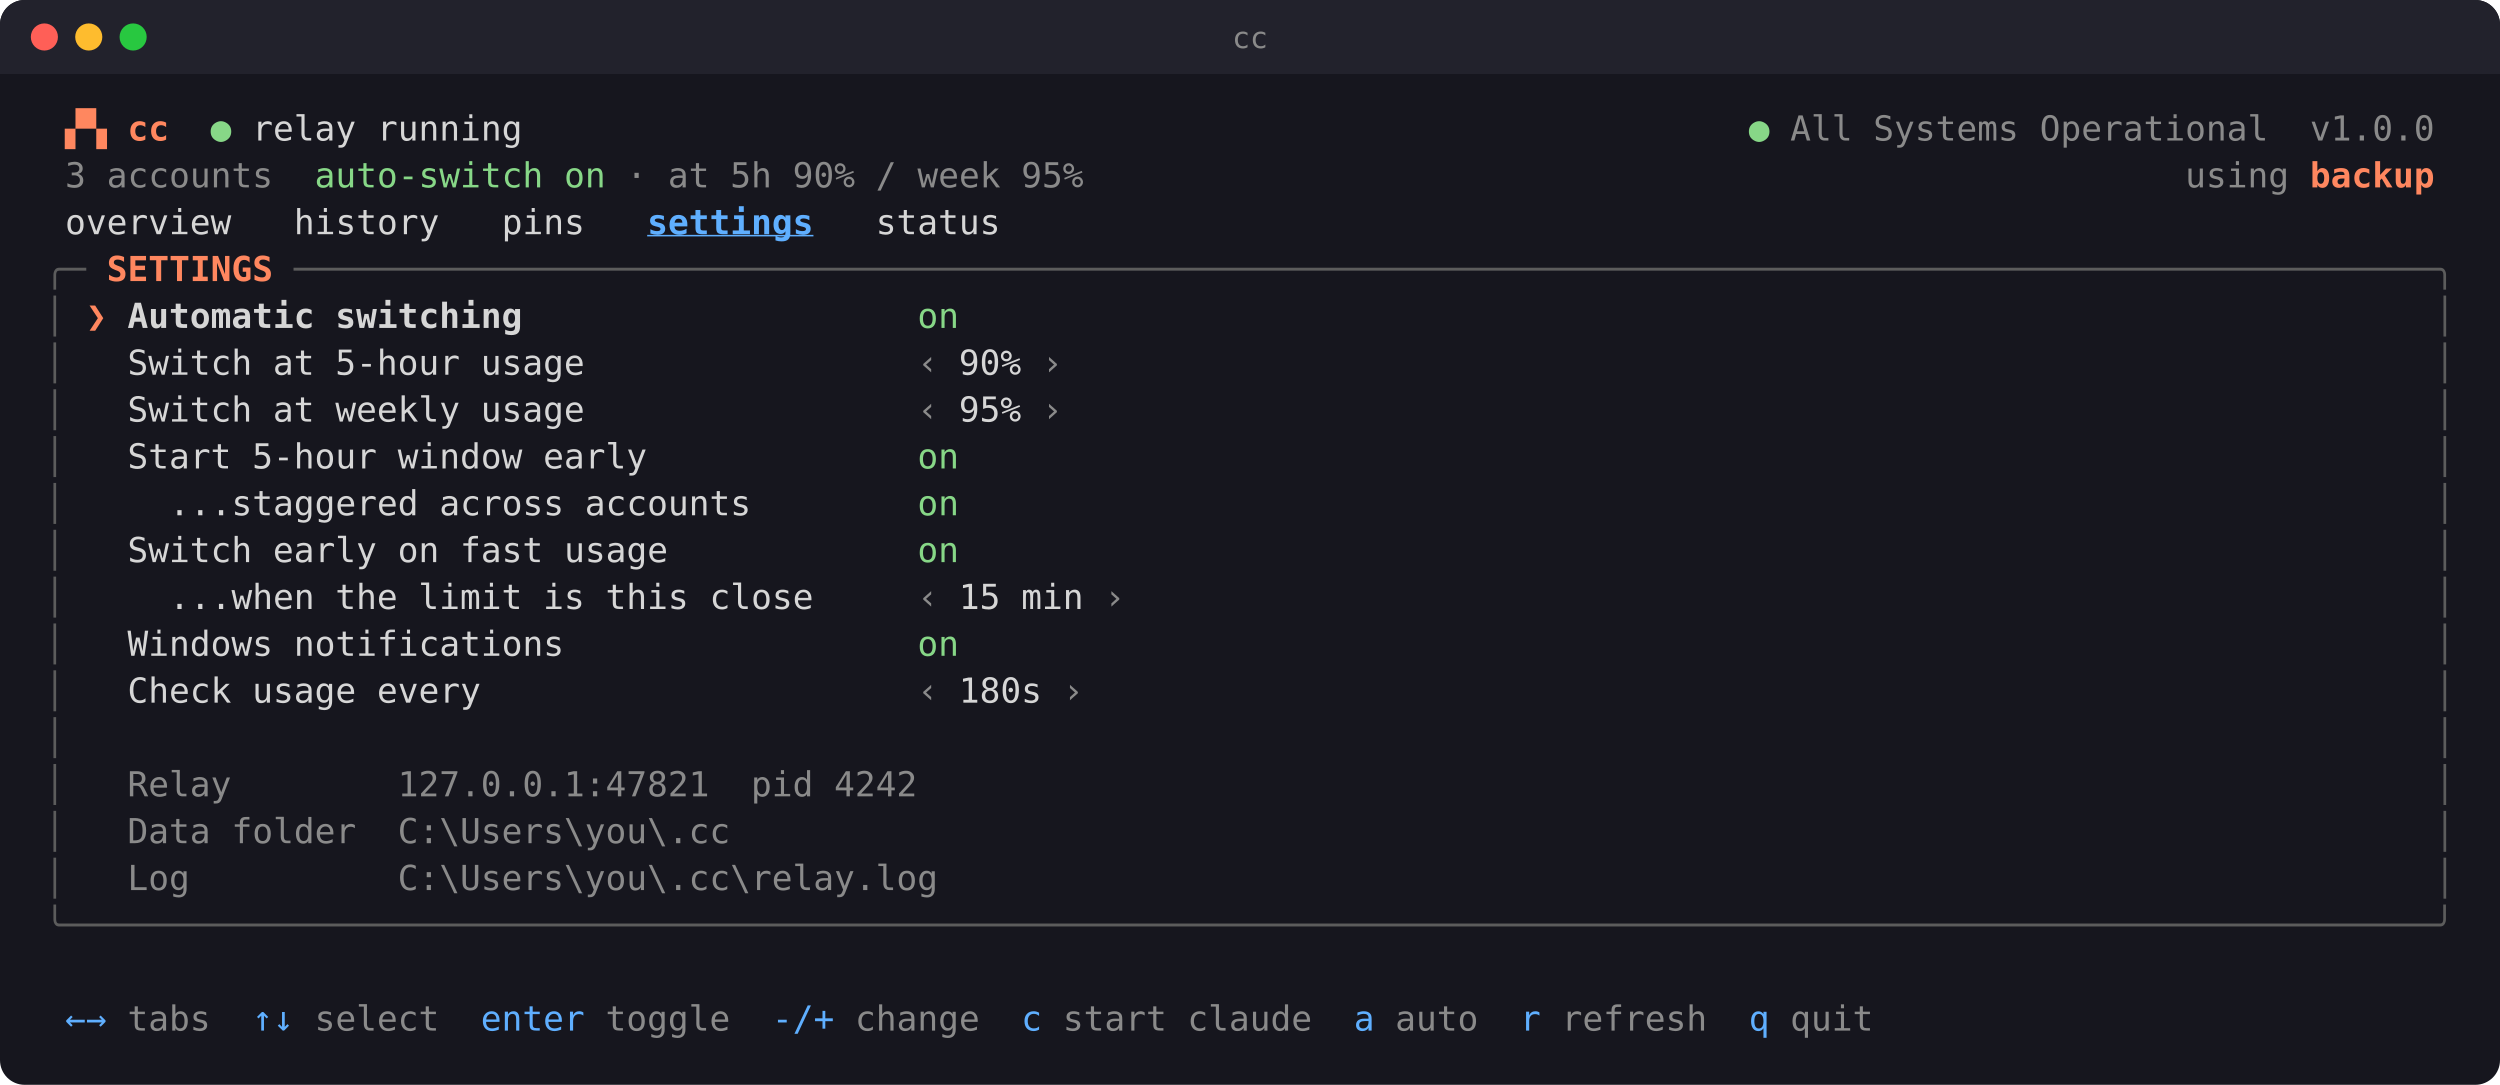
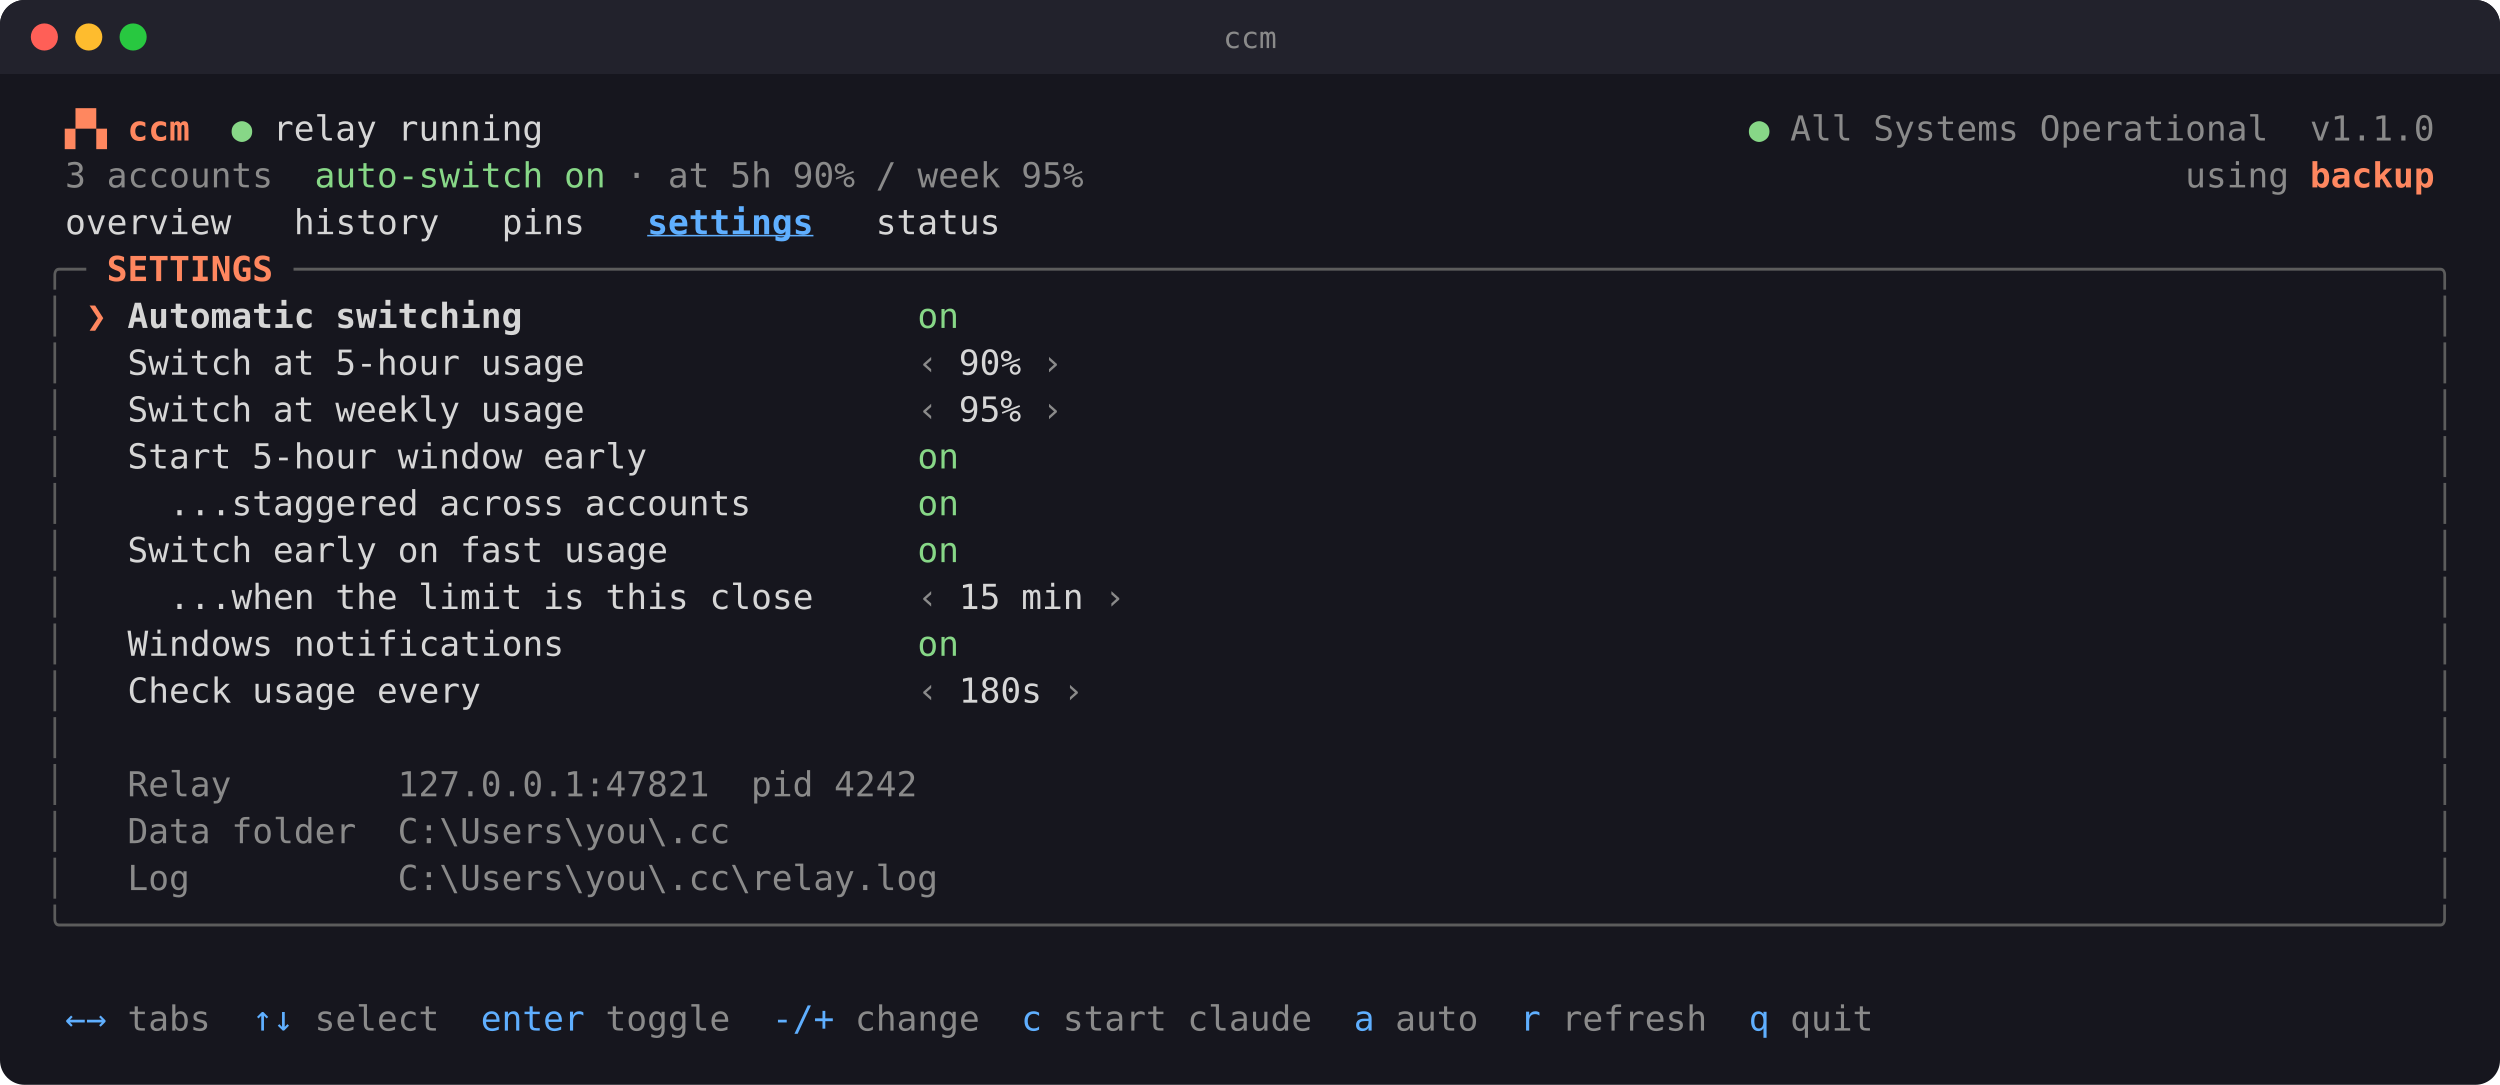
<svg xmlns="http://www.w3.org/2000/svg" width="1014" height="440" viewBox="0 0 1014 440" font-family="'Cascadia Mono','Cascadia Code',Consolas,'DejaVu Sans Mono',monospace" font-size="14">
  <rect width="1014" height="440" rx="10" fill="#16161e" />
  <rect width="1014" height="30" rx="10" fill="#22222c" />
  <rect y="20" width="1014" height="10" fill="#22222c" />
  <circle cx="18" cy="15" r="5.5" fill="#ff5f57" />
  <circle cx="36" cy="15" r="5.5" fill="#febc2e" />
  <circle cx="54" cy="15" r="5.5" fill="#28c840" />
-   <text x="507" y="19.5" fill="#8a8a8a" font-size="12" text-anchor="middle">cc</text>
+   <text x="507" y="19.5" fill="#8a8a8a" font-size="12" text-anchor="middle">ccm</text>
  <text x="26.4" y="57" fill="#ff875f" font-weight="bold" xml:space="preserve" textLength="16.9" lengthAdjust="spacingAndGlyphs">▞▚</text>
-   <text x="51.7" y="57" fill="#ff875f" font-weight="bold" xml:space="preserve" textLength="16.9" lengthAdjust="spacingAndGlyphs">cc</text>
-   <text x="85.4" y="57" fill="#87d787" xml:space="preserve" textLength="8.4" lengthAdjust="spacingAndGlyphs">●</text>
-   <text x="102.3" y="57" fill="#d6d6d6" xml:space="preserve" textLength="42.1" lengthAdjust="spacingAndGlyphs">relay</text>
-   <text x="152.9" y="57" fill="#d6d6d6" xml:space="preserve" textLength="59.0" lengthAdjust="spacingAndGlyphs">running</text>
+   <text x="51.7" y="57" fill="#ff875f" font-weight="bold" xml:space="preserve" textLength="25.3" lengthAdjust="spacingAndGlyphs">ccm</text>
+   <text x="93.9" y="57" fill="#87d787" xml:space="preserve" textLength="8.4" lengthAdjust="spacingAndGlyphs">●</text>
+   <text x="110.7" y="57" fill="#d6d6d6" xml:space="preserve" textLength="42.1" lengthAdjust="spacingAndGlyphs">relay</text>
+   <text x="161.3" y="57" fill="#d6d6d6" xml:space="preserve" textLength="59.0" lengthAdjust="spacingAndGlyphs">running</text>
  <text x="709.3" y="57" fill="#87d787" xml:space="preserve" textLength="8.4" lengthAdjust="spacingAndGlyphs">●</text>
  <text x="726.1" y="57" fill="#8a8a8a" xml:space="preserve" textLength="25.3" lengthAdjust="spacingAndGlyphs">All</text>
  <text x="759.8" y="57" fill="#8a8a8a" xml:space="preserve" textLength="59.0" lengthAdjust="spacingAndGlyphs">Systems</text>
  <text x="827.3" y="57" fill="#8a8a8a" xml:space="preserve" textLength="92.7" lengthAdjust="spacingAndGlyphs">Operational</text>
-   <text x="936.9" y="57" fill="#8a8a8a" xml:space="preserve" textLength="50.6" lengthAdjust="spacingAndGlyphs">v1.0.0</text>
+   <text x="936.9" y="57" fill="#8a8a8a" xml:space="preserve" textLength="50.6" lengthAdjust="spacingAndGlyphs">v1.1.0</text>
  <text x="26.4" y="76" fill="#8a8a8a" xml:space="preserve" textLength="8.4" lengthAdjust="spacingAndGlyphs">3</text>
  <text x="43.3" y="76" fill="#8a8a8a" xml:space="preserve" textLength="67.4" lengthAdjust="spacingAndGlyphs">accounts</text>
  <text x="127.6" y="76" fill="#87d787" xml:space="preserve" textLength="92.7" lengthAdjust="spacingAndGlyphs">auto-switch</text>
  <text x="228.8" y="76" fill="#87d787" xml:space="preserve" textLength="16.9" lengthAdjust="spacingAndGlyphs">on</text>
  <text x="254.0" y="76" fill="#8a8a8a" xml:space="preserve" textLength="8.4" lengthAdjust="spacingAndGlyphs">·</text>
  <text x="270.9" y="76" fill="#8a8a8a" xml:space="preserve" textLength="16.9" lengthAdjust="spacingAndGlyphs">at</text>
  <text x="296.2" y="76" fill="#8a8a8a" xml:space="preserve" textLength="16.9" lengthAdjust="spacingAndGlyphs">5h</text>
  <text x="321.5" y="76" fill="#8a8a8a" xml:space="preserve" textLength="25.3" lengthAdjust="spacingAndGlyphs">90%</text>
  <text x="355.2" y="76" fill="#8a8a8a" xml:space="preserve" textLength="8.4" lengthAdjust="spacingAndGlyphs">/</text>
  <text x="372.1" y="76" fill="#8a8a8a" xml:space="preserve" textLength="33.7" lengthAdjust="spacingAndGlyphs">week</text>
  <text x="414.2" y="76" fill="#8a8a8a" xml:space="preserve" textLength="25.3" lengthAdjust="spacingAndGlyphs">95%</text>
  <text x="886.3" y="76" fill="#8a8a8a" xml:space="preserve" textLength="42.1" lengthAdjust="spacingAndGlyphs">using</text>
  <text x="936.9" y="76" fill="#ff875f" font-weight="bold" xml:space="preserve" textLength="50.6" lengthAdjust="spacingAndGlyphs">backup</text>
  <text x="26.4" y="95" fill="#d6d6d6" xml:space="preserve" textLength="67.4" lengthAdjust="spacingAndGlyphs">overview</text>
  <text x="119.2" y="95" fill="#d6d6d6" xml:space="preserve" textLength="59.0" lengthAdjust="spacingAndGlyphs">history</text>
  <text x="203.5" y="95" fill="#d6d6d6" xml:space="preserve" textLength="33.7" lengthAdjust="spacingAndGlyphs">pins</text>
  <text x="262.5" y="95" fill="#5fafff" font-weight="bold" text-decoration="underline" xml:space="preserve" textLength="67.4" lengthAdjust="spacingAndGlyphs">settings</text>
  <text x="355.2" y="95" fill="#d6d6d6" xml:space="preserve" textLength="50.6" lengthAdjust="spacingAndGlyphs">status</text>
  <text x="18.0" y="114" fill="#5c5c5c" xml:space="preserve" textLength="16.9" lengthAdjust="spacingAndGlyphs">╭─</text>
  <text x="43.3" y="114" fill="#ff875f" font-weight="bold" xml:space="preserve" textLength="67.4" lengthAdjust="spacingAndGlyphs">SETTINGS</text>
  <text x="119.2" y="114" fill="#5c5c5c" xml:space="preserve" textLength="876.7" lengthAdjust="spacingAndGlyphs">───────────────────────────────────────────────────────────────────────────────────────────────────────╮</text>
  <text x="18.0" y="133" fill="#5c5c5c" xml:space="preserve" textLength="8.4" lengthAdjust="spacingAndGlyphs">│</text>
  <text x="34.9" y="133" fill="#ff875f" xml:space="preserve" textLength="8.4" lengthAdjust="spacingAndGlyphs">❯</text>
  <text x="51.7" y="133" fill="#d6d6d6" font-weight="bold" xml:space="preserve" textLength="75.9" lengthAdjust="spacingAndGlyphs">Automatic</text>
  <text x="136.0" y="133" fill="#d6d6d6" font-weight="bold" xml:space="preserve" textLength="75.9" lengthAdjust="spacingAndGlyphs">switching</text>
  <text x="372.1" y="133" fill="#87d787" xml:space="preserve" textLength="16.9" lengthAdjust="spacingAndGlyphs">on</text>
  <text x="987.4" y="133" fill="#5c5c5c" xml:space="preserve" textLength="8.4" lengthAdjust="spacingAndGlyphs">│</text>
  <text x="18.0" y="152" fill="#5c5c5c" xml:space="preserve" textLength="8.4" lengthAdjust="spacingAndGlyphs">│</text>
  <text x="51.7" y="152" fill="#d6d6d6" xml:space="preserve" textLength="50.6" lengthAdjust="spacingAndGlyphs">Switch</text>
  <text x="110.7" y="152" fill="#d6d6d6" xml:space="preserve" textLength="16.9" lengthAdjust="spacingAndGlyphs">at</text>
  <text x="136.0" y="152" fill="#d6d6d6" xml:space="preserve" textLength="50.6" lengthAdjust="spacingAndGlyphs">5-hour</text>
  <text x="195.0" y="152" fill="#d6d6d6" xml:space="preserve" textLength="42.1" lengthAdjust="spacingAndGlyphs">usage</text>
  <text x="372.1" y="152" fill="#8a8a8a" xml:space="preserve" textLength="8.4" lengthAdjust="spacingAndGlyphs">‹</text>
  <text x="388.9" y="152" fill="#d6d6d6" xml:space="preserve" textLength="25.3" lengthAdjust="spacingAndGlyphs">90%</text>
  <text x="422.6" y="152" fill="#8a8a8a" xml:space="preserve" textLength="8.4" lengthAdjust="spacingAndGlyphs">›</text>
  <text x="987.4" y="152" fill="#5c5c5c" xml:space="preserve" textLength="8.4" lengthAdjust="spacingAndGlyphs">│</text>
  <text x="18.0" y="171" fill="#5c5c5c" xml:space="preserve" textLength="8.4" lengthAdjust="spacingAndGlyphs">│</text>
  <text x="51.7" y="171" fill="#d6d6d6" xml:space="preserve" textLength="50.6" lengthAdjust="spacingAndGlyphs">Switch</text>
  <text x="110.7" y="171" fill="#d6d6d6" xml:space="preserve" textLength="16.9" lengthAdjust="spacingAndGlyphs">at</text>
  <text x="136.0" y="171" fill="#d6d6d6" xml:space="preserve" textLength="50.6" lengthAdjust="spacingAndGlyphs">weekly</text>
  <text x="195.0" y="171" fill="#d6d6d6" xml:space="preserve" textLength="42.1" lengthAdjust="spacingAndGlyphs">usage</text>
  <text x="372.1" y="171" fill="#8a8a8a" xml:space="preserve" textLength="8.4" lengthAdjust="spacingAndGlyphs">‹</text>
  <text x="388.9" y="171" fill="#d6d6d6" xml:space="preserve" textLength="25.3" lengthAdjust="spacingAndGlyphs">95%</text>
  <text x="422.6" y="171" fill="#8a8a8a" xml:space="preserve" textLength="8.4" lengthAdjust="spacingAndGlyphs">›</text>
  <text x="987.4" y="171" fill="#5c5c5c" xml:space="preserve" textLength="8.4" lengthAdjust="spacingAndGlyphs">│</text>
  <text x="18.0" y="190" fill="#5c5c5c" xml:space="preserve" textLength="8.4" lengthAdjust="spacingAndGlyphs">│</text>
  <text x="51.7" y="190" fill="#d6d6d6" xml:space="preserve" textLength="42.1" lengthAdjust="spacingAndGlyphs">Start</text>
  <text x="102.3" y="190" fill="#d6d6d6" xml:space="preserve" textLength="50.6" lengthAdjust="spacingAndGlyphs">5-hour</text>
  <text x="161.3" y="190" fill="#d6d6d6" xml:space="preserve" textLength="50.6" lengthAdjust="spacingAndGlyphs">window</text>
  <text x="220.3" y="190" fill="#d6d6d6" xml:space="preserve" textLength="42.1" lengthAdjust="spacingAndGlyphs">early</text>
  <text x="372.1" y="190" fill="#87d787" xml:space="preserve" textLength="16.9" lengthAdjust="spacingAndGlyphs">on</text>
  <text x="987.4" y="190" fill="#5c5c5c" xml:space="preserve" textLength="8.4" lengthAdjust="spacingAndGlyphs">│</text>
  <text x="18.0" y="209" fill="#5c5c5c" xml:space="preserve" textLength="8.4" lengthAdjust="spacingAndGlyphs">│</text>
  <text x="68.6" y="209" fill="#d6d6d6" xml:space="preserve" textLength="101.2" lengthAdjust="spacingAndGlyphs">...staggered</text>
  <text x="178.2" y="209" fill="#d6d6d6" xml:space="preserve" textLength="50.6" lengthAdjust="spacingAndGlyphs">across</text>
  <text x="237.2" y="209" fill="#d6d6d6" xml:space="preserve" textLength="67.4" lengthAdjust="spacingAndGlyphs">accounts</text>
  <text x="372.1" y="209" fill="#87d787" xml:space="preserve" textLength="16.9" lengthAdjust="spacingAndGlyphs">on</text>
  <text x="987.4" y="209" fill="#5c5c5c" xml:space="preserve" textLength="8.4" lengthAdjust="spacingAndGlyphs">│</text>
  <text x="18.0" y="228" fill="#5c5c5c" xml:space="preserve" textLength="8.4" lengthAdjust="spacingAndGlyphs">│</text>
  <text x="51.7" y="228" fill="#d6d6d6" xml:space="preserve" textLength="50.6" lengthAdjust="spacingAndGlyphs">Switch</text>
  <text x="110.7" y="228" fill="#d6d6d6" xml:space="preserve" textLength="42.1" lengthAdjust="spacingAndGlyphs">early</text>
  <text x="161.3" y="228" fill="#d6d6d6" xml:space="preserve" textLength="16.9" lengthAdjust="spacingAndGlyphs">on</text>
  <text x="186.6" y="228" fill="#d6d6d6" xml:space="preserve" textLength="33.7" lengthAdjust="spacingAndGlyphs">fast</text>
  <text x="228.8" y="228" fill="#d6d6d6" xml:space="preserve" textLength="42.1" lengthAdjust="spacingAndGlyphs">usage</text>
  <text x="372.1" y="228" fill="#87d787" xml:space="preserve" textLength="16.9" lengthAdjust="spacingAndGlyphs">on</text>
  <text x="987.4" y="228" fill="#5c5c5c" xml:space="preserve" textLength="8.4" lengthAdjust="spacingAndGlyphs">│</text>
  <text x="18.0" y="247" fill="#5c5c5c" xml:space="preserve" textLength="8.4" lengthAdjust="spacingAndGlyphs">│</text>
  <text x="68.6" y="247" fill="#d6d6d6" xml:space="preserve" textLength="59.0" lengthAdjust="spacingAndGlyphs">...when</text>
  <text x="136.0" y="247" fill="#d6d6d6" xml:space="preserve" textLength="25.3" lengthAdjust="spacingAndGlyphs">the</text>
  <text x="169.7" y="247" fill="#d6d6d6" xml:space="preserve" textLength="42.1" lengthAdjust="spacingAndGlyphs">limit</text>
  <text x="220.3" y="247" fill="#d6d6d6" xml:space="preserve" textLength="16.9" lengthAdjust="spacingAndGlyphs">is</text>
  <text x="245.6" y="247" fill="#d6d6d6" xml:space="preserve" textLength="33.7" lengthAdjust="spacingAndGlyphs">this</text>
  <text x="287.8" y="247" fill="#d6d6d6" xml:space="preserve" textLength="42.1" lengthAdjust="spacingAndGlyphs">close</text>
  <text x="372.1" y="247" fill="#8a8a8a" xml:space="preserve" textLength="8.4" lengthAdjust="spacingAndGlyphs">‹</text>
  <text x="388.9" y="247" fill="#d6d6d6" xml:space="preserve" textLength="16.9" lengthAdjust="spacingAndGlyphs">15</text>
  <text x="414.2" y="247" fill="#d6d6d6" xml:space="preserve" textLength="25.3" lengthAdjust="spacingAndGlyphs">min</text>
  <text x="447.9" y="247" fill="#8a8a8a" xml:space="preserve" textLength="8.4" lengthAdjust="spacingAndGlyphs">›</text>
  <text x="987.4" y="247" fill="#5c5c5c" xml:space="preserve" textLength="8.4" lengthAdjust="spacingAndGlyphs">│</text>
  <text x="18.0" y="266" fill="#5c5c5c" xml:space="preserve" textLength="8.4" lengthAdjust="spacingAndGlyphs">│</text>
  <text x="51.7" y="266" fill="#d6d6d6" xml:space="preserve" textLength="59.0" lengthAdjust="spacingAndGlyphs">Windows</text>
  <text x="119.2" y="266" fill="#d6d6d6" xml:space="preserve" textLength="109.6" lengthAdjust="spacingAndGlyphs">notifications</text>
  <text x="372.1" y="266" fill="#87d787" xml:space="preserve" textLength="16.9" lengthAdjust="spacingAndGlyphs">on</text>
  <text x="987.4" y="266" fill="#5c5c5c" xml:space="preserve" textLength="8.4" lengthAdjust="spacingAndGlyphs">│</text>
  <text x="18.0" y="285" fill="#5c5c5c" xml:space="preserve" textLength="8.4" lengthAdjust="spacingAndGlyphs">│</text>
  <text x="51.7" y="285" fill="#d6d6d6" xml:space="preserve" textLength="42.1" lengthAdjust="spacingAndGlyphs">Check</text>
  <text x="102.3" y="285" fill="#d6d6d6" xml:space="preserve" textLength="42.1" lengthAdjust="spacingAndGlyphs">usage</text>
  <text x="152.9" y="285" fill="#d6d6d6" xml:space="preserve" textLength="42.1" lengthAdjust="spacingAndGlyphs">every</text>
  <text x="372.1" y="285" fill="#8a8a8a" xml:space="preserve" textLength="8.4" lengthAdjust="spacingAndGlyphs">‹</text>
  <text x="388.9" y="285" fill="#d6d6d6" xml:space="preserve" textLength="33.7" lengthAdjust="spacingAndGlyphs">180s</text>
  <text x="431.1" y="285" fill="#8a8a8a" xml:space="preserve" textLength="8.4" lengthAdjust="spacingAndGlyphs">›</text>
  <text x="987.4" y="285" fill="#5c5c5c" xml:space="preserve" textLength="8.4" lengthAdjust="spacingAndGlyphs">│</text>
  <text x="18.0" y="304" fill="#5c5c5c" xml:space="preserve" textLength="8.4" lengthAdjust="spacingAndGlyphs">│</text>
  <text x="987.4" y="304" fill="#5c5c5c" xml:space="preserve" textLength="8.4" lengthAdjust="spacingAndGlyphs">│</text>
  <text x="18.0" y="323" fill="#5c5c5c" xml:space="preserve" textLength="8.4" lengthAdjust="spacingAndGlyphs">│</text>
  <text x="51.7" y="323" fill="#8a8a8a" xml:space="preserve" textLength="42.1" lengthAdjust="spacingAndGlyphs">Relay</text>
  <text x="161.3" y="323" fill="#8a8a8a" xml:space="preserve" textLength="126.4" lengthAdjust="spacingAndGlyphs">127.0.0.1:47821</text>
  <text x="304.6" y="323" fill="#8a8a8a" xml:space="preserve" textLength="25.3" lengthAdjust="spacingAndGlyphs">pid</text>
  <text x="338.3" y="323" fill="#8a8a8a" xml:space="preserve" textLength="33.7" lengthAdjust="spacingAndGlyphs">4242</text>
  <text x="987.4" y="323" fill="#5c5c5c" xml:space="preserve" textLength="8.4" lengthAdjust="spacingAndGlyphs">│</text>
  <text x="18.0" y="342" fill="#5c5c5c" xml:space="preserve" textLength="8.4" lengthAdjust="spacingAndGlyphs">│</text>
  <text x="51.7" y="342" fill="#8a8a8a" xml:space="preserve" textLength="33.7" lengthAdjust="spacingAndGlyphs">Data</text>
  <text x="93.9" y="342" fill="#8a8a8a" xml:space="preserve" textLength="50.6" lengthAdjust="spacingAndGlyphs">folder</text>
  <text x="161.3" y="342" fill="#8a8a8a" xml:space="preserve" textLength="134.9" lengthAdjust="spacingAndGlyphs">C:\Users\you\.cc</text>
  <text x="987.4" y="342" fill="#5c5c5c" xml:space="preserve" textLength="8.4" lengthAdjust="spacingAndGlyphs">│</text>
  <text x="18.0" y="361" fill="#5c5c5c" xml:space="preserve" textLength="8.4" lengthAdjust="spacingAndGlyphs">│</text>
  <text x="51.7" y="361" fill="#8a8a8a" xml:space="preserve" textLength="25.3" lengthAdjust="spacingAndGlyphs">Log</text>
  <text x="161.3" y="361" fill="#8a8a8a" xml:space="preserve" textLength="219.2" lengthAdjust="spacingAndGlyphs">C:\Users\you\.cc\relay.log</text>
  <text x="987.4" y="361" fill="#5c5c5c" xml:space="preserve" textLength="8.4" lengthAdjust="spacingAndGlyphs">│</text>
  <text x="18.0" y="380" fill="#5c5c5c" xml:space="preserve" textLength="977.9" lengthAdjust="spacingAndGlyphs">╰──────────────────────────────────────────────────────────────────────────────────────────────────────────────────╯</text>
  <text x="26.4" y="418" fill="#5fafff" xml:space="preserve" textLength="16.9" lengthAdjust="spacingAndGlyphs">←→</text>
  <text x="51.7" y="418" fill="#8a8a8a" xml:space="preserve" textLength="33.7" lengthAdjust="spacingAndGlyphs">tabs</text>
  <text x="102.3" y="418" fill="#5fafff" xml:space="preserve" textLength="16.9" lengthAdjust="spacingAndGlyphs">↑↓</text>
  <text x="127.6" y="418" fill="#8a8a8a" xml:space="preserve" textLength="50.6" lengthAdjust="spacingAndGlyphs">select</text>
  <text x="195.0" y="418" fill="#5fafff" xml:space="preserve" textLength="42.1" lengthAdjust="spacingAndGlyphs">enter</text>
  <text x="245.6" y="418" fill="#8a8a8a" xml:space="preserve" textLength="50.6" lengthAdjust="spacingAndGlyphs">toggle</text>
  <text x="313.1" y="418" fill="#5fafff" xml:space="preserve" textLength="25.3" lengthAdjust="spacingAndGlyphs">-/+</text>
  <text x="346.8" y="418" fill="#8a8a8a" xml:space="preserve" textLength="50.6" lengthAdjust="spacingAndGlyphs">change</text>
  <text x="414.2" y="418" fill="#5fafff" xml:space="preserve" textLength="8.4" lengthAdjust="spacingAndGlyphs">c</text>
  <text x="431.1" y="418" fill="#8a8a8a" xml:space="preserve" textLength="42.1" lengthAdjust="spacingAndGlyphs">start</text>
  <text x="481.6" y="418" fill="#8a8a8a" xml:space="preserve" textLength="50.6" lengthAdjust="spacingAndGlyphs">claude</text>
  <text x="549.1" y="418" fill="#5fafff" xml:space="preserve" textLength="8.4" lengthAdjust="spacingAndGlyphs">a</text>
  <text x="565.9" y="418" fill="#8a8a8a" xml:space="preserve" textLength="33.7" lengthAdjust="spacingAndGlyphs">auto</text>
  <text x="616.5" y="418" fill="#5fafff" xml:space="preserve" textLength="8.4" lengthAdjust="spacingAndGlyphs">r</text>
  <text x="633.4" y="418" fill="#8a8a8a" xml:space="preserve" textLength="59.0" lengthAdjust="spacingAndGlyphs">refresh</text>
  <text x="709.3" y="418" fill="#5fafff" xml:space="preserve" textLength="8.4" lengthAdjust="spacingAndGlyphs">q</text>
  <text x="726.1" y="418" fill="#8a8a8a" xml:space="preserve" textLength="33.7" lengthAdjust="spacingAndGlyphs">quit</text>
</svg>
